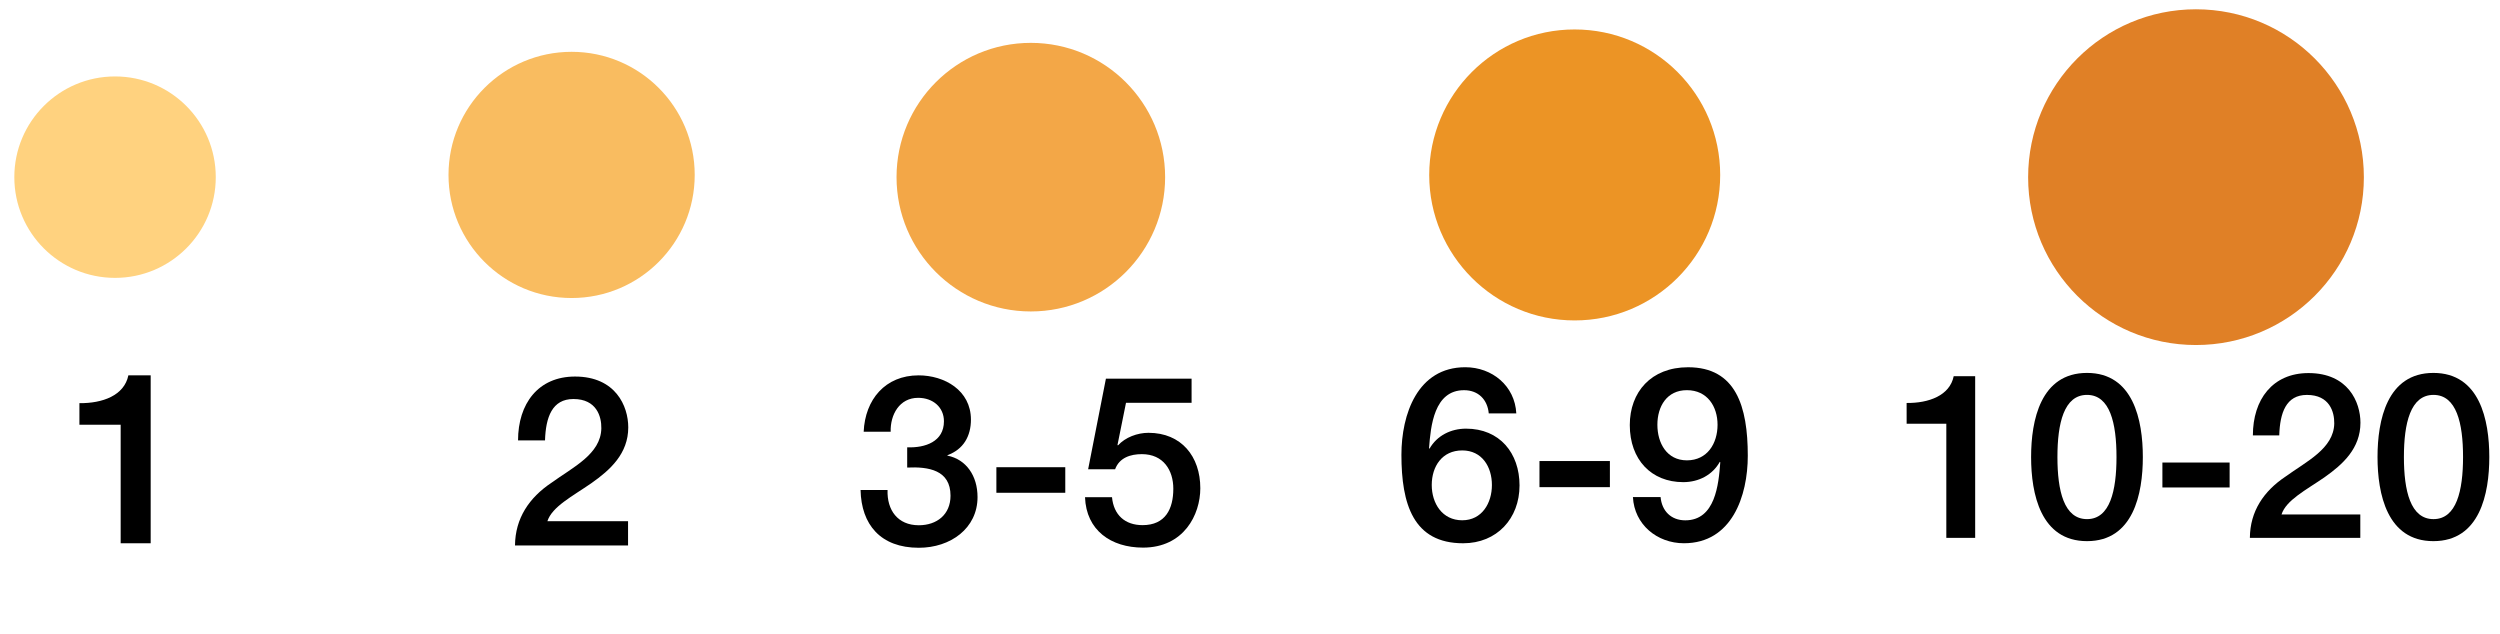
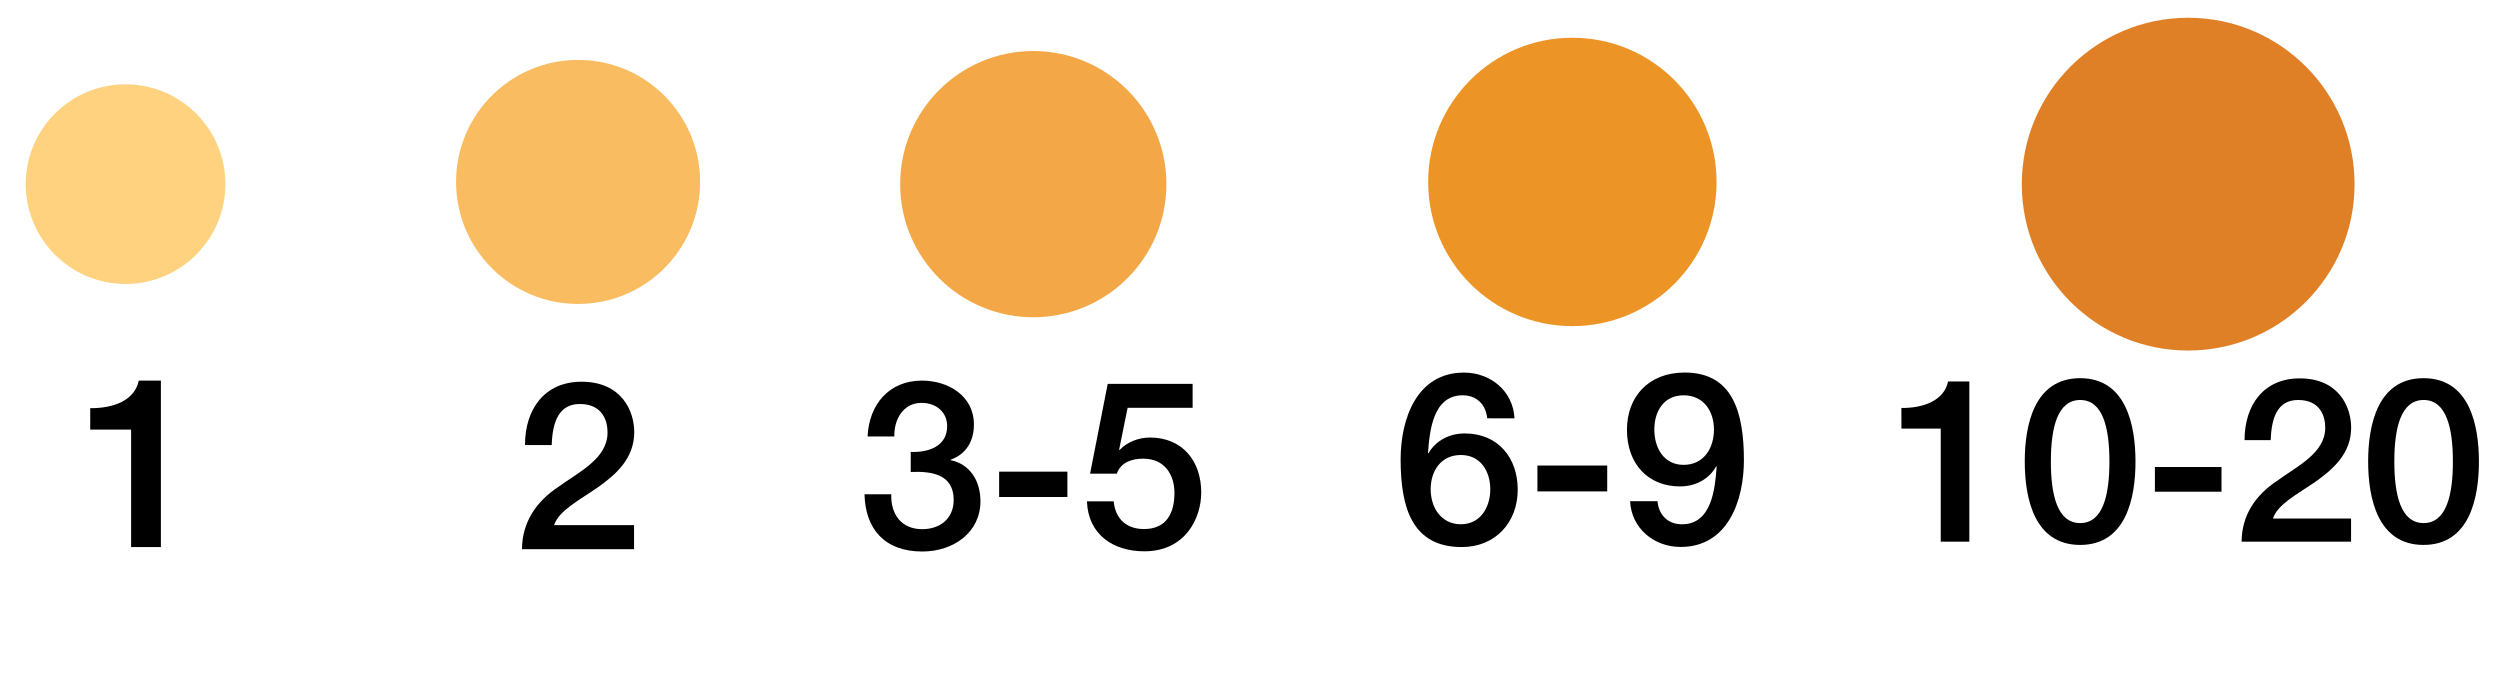
- <svg xmlns="http://www.w3.org/2000/svg" version="1.1" id="Layer_1" x="0px" y="0px" width="111.694px" height="28.293px" viewBox="0.395 10.706 111.694 28.293" enable-background="new 0.395 10.706 111.694 28.293" xml:space="preserve">
-   <path fill="#FFD27F" d="M1.035,18.622c0,2.484,2.015,4.499,4.5,4.499c2.486,0,4.5-2.018,4.5-4.499c0-2.488-2.014-4.501-4.5-4.501  C3.05,14.121,1.035,16.135,1.035,18.622z" />
+ <svg xmlns="http://www.w3.org/2000/svg" version="1.1" id="Layer_1" x="0px" y="0px" width="112.685px" height="31.177px" viewBox="-0.124 10.321 112.685 31.177" enable-background="new -0.124 10.321 112.685 31.177" xml:space="preserve">
+   <path fill="#FFD27F" d="M1.035,18.622c0,2.483,2.015,4.499,4.5,4.499c2.485,0,4.5-2.018,4.5-4.499c0-2.488-2.015-4.501-4.5-4.501  C3.05,14.121,1.035,16.135,1.035,18.622z" />
  <circle fill="#F9BC60" cx="25.933" cy="18.521" r="5.5" />
-   <path fill="#F3A747" d="M40.45,18.621c0,3.312,2.686,6,5.999,6c3.315,0,6.001-2.688,6.001-6c0-3.313-2.686-6-6.001-6  C43.135,12.621,40.45,15.308,40.45,18.621z" />
-   <path fill="#EC9425" d="M64.249,18.526c0,3.584,2.909,6.496,6.497,6.496c3.593,0,6.503-2.91,6.503-6.496  c0-3.595-2.91-6.504-6.503-6.504C67.158,12.02,64.249,14.931,64.249,18.526z" />
-   <path fill="#E08026" d="M91.007,18.627c0,4.138,3.359,7.494,7.497,7.494c4.146,0,7.503-3.357,7.503-7.494  c0-4.148-3.357-7.506-7.503-7.506C94.366,11.121,91.007,14.479,91.007,18.627z" />
+   <path fill="#F3A747" d="M40.45,18.621c0,3.313,2.686,6,5.999,6c3.314,0,6.001-2.688,6.001-6c0-3.312-2.687-6-6.001-6  C43.135,12.621,40.45,15.309,40.45,18.621z" />
+   <path fill="#EC9425" d="M64.249,18.525c0,3.584,2.91,6.496,6.498,6.496c3.592,0,6.502-2.91,6.502-6.496  c0-3.594-2.91-6.503-6.502-6.503C67.159,12.02,64.249,14.932,64.249,18.525z" />
+   <path fill="#E08026" d="M91.006,18.627c0,4.139,3.359,7.494,7.498,7.494c4.146,0,7.502-3.357,7.502-7.494  c0-4.148-3.356-7.506-7.502-7.506C94.366,11.121,91.006,14.479,91.006,18.627z" />
  <g>
-     <path d="M3.943,28.718c1.029,0.012,2.005-0.342,2.187-1.242h0.997v7.502H5.786v-5.295H3.943V28.718z" />
+     <path d="M3.943,28.718c1.029,0.013,2.006-0.342,2.188-1.241h0.997v7.502H5.786v-5.295H3.943V28.718z" />
  </g>
  <g>
-     <path d="M28.455,35.076h-5.051c0.01-1.216,0.634-2.136,1.627-2.8c0.962-0.698,2.208-1.278,2.23-2.432   c0.01-0.529-0.212-1.311-1.247-1.311c-0.951,0-1.237,0.813-1.269,1.85H23.54c0-1.639,0.898-2.854,2.546-2.854   c1.809,0,2.378,1.318,2.378,2.271c0,1.173-0.803,1.9-1.648,2.494c-0.856,0.592-1.753,1.047-1.965,1.699h3.604L28.455,35.076   L28.455,35.076z" />
+     <path d="M28.455,35.076h-5.052c0.011-1.217,0.635-2.137,1.627-2.801c0.963-0.697,2.208-1.277,2.23-2.433   c0.01-0.528-0.212-1.311-1.247-1.311c-0.951,0-1.237,0.813-1.269,1.85H23.54c0-1.639,0.897-2.854,2.546-2.854   c1.809,0,2.378,1.318,2.378,2.271c0,1.174-0.803,1.9-1.648,2.494c-0.855,0.592-1.753,1.047-1.965,1.699h3.604V35.076L28.455,35.076   z" />
  </g>
  <g>
-     <path d="M40.927,30.691c0.805,0.031,1.641-0.254,1.641-1.164c0-0.623-0.487-1.047-1.153-1.047c-0.834,0-1.248,0.752-1.227,1.515   h-1.206c0.063-1.438,0.963-2.519,2.454-2.519c1.152,0,2.338,0.666,2.338,1.979c0,0.739-0.338,1.332-1.048,1.586v0.021   c0.835,0.169,1.343,0.898,1.343,1.853c0,1.396-1.206,2.264-2.623,2.264c-1.712,0-2.57-1.037-2.603-2.58h1.206   c-0.031,0.898,0.454,1.574,1.396,1.574c0.805,0,1.417-0.477,1.417-1.32c0-1.151-0.984-1.301-1.936-1.258V30.691z" />
-     <path d="M44.911,31.58h3.078v1.142h-3.078V31.58z" />
-     <path d="M49.805,27.623h3.827v1.08h-2.93l-0.38,1.881l0.021,0.022c0.326-0.36,0.865-0.563,1.363-0.563   c1.471,0,2.316,1.059,2.316,2.476c0,1.186-0.739,2.653-2.56,2.653c-1.428,0-2.538-0.771-2.591-2.252h1.206   c0.074,0.795,0.583,1.248,1.364,1.248c1.026,0,1.375-0.729,1.375-1.629c0-0.813-0.436-1.543-1.406-1.543   c-0.507,0-1.005,0.158-1.195,0.676h-1.205L49.805,27.623z" />
+     <path d="M40.927,30.691c0.805,0.031,1.641-0.254,1.641-1.164c0-0.623-0.486-1.047-1.152-1.047c-0.834,0-1.248,0.752-1.228,1.515   h-1.206c0.063-1.438,0.963-2.519,2.454-2.519c1.152,0,2.338,0.666,2.338,1.979c0,0.738-0.338,1.332-1.048,1.586v0.021   c0.835,0.168,1.343,0.896,1.343,1.853c0,1.396-1.206,2.265-2.623,2.265c-1.712,0-2.569-1.037-2.603-2.58h1.206   c-0.031,0.897,0.454,1.573,1.396,1.573c0.806,0,1.417-0.478,1.417-1.319c0-1.15-0.983-1.302-1.936-1.259L40.927,30.691   L40.927,30.691z" />
+     <path d="M44.911,31.58h3.077v1.143h-3.077V31.58z" />
+     <path d="M49.805,27.623h3.827v1.08h-2.93l-0.381,1.881l0.021,0.021c0.326-0.359,0.865-0.563,1.363-0.563   c1.471,0,2.315,1.06,2.315,2.478c0,1.186-0.738,2.651-2.56,2.651c-1.428,0-2.538-0.771-2.591-2.252h1.206   c0.073,0.795,0.583,1.248,1.363,1.248c1.026,0,1.375-0.729,1.375-1.629c0-0.813-0.436-1.543-1.405-1.543   c-0.508,0-1.006,0.157-1.195,0.676H49.01L49.805,27.623z" />
  </g>
  <g>
-     <path d="M66.909,29.175c-0.056-0.615-0.466-1.036-1.104-1.036c-1.339,0-1.49,1.599-1.564,2.593l0.021,0.021   c0.336-0.592,0.963-0.896,1.633-0.896c1.502,0,2.389,1.091,2.389,2.538c0,1.471-1.006,2.583-2.52,2.583   c-2.228,0-2.757-1.751-2.757-3.953c0-1.805,0.715-3.912,2.854-3.912c1.199,0,2.216,0.832,2.279,2.063L66.909,29.175L66.909,29.175z    M67.05,32.375c0-0.812-0.441-1.545-1.326-1.545c-0.897,0-1.362,0.713-1.362,1.545c0,0.817,0.466,1.576,1.362,1.576   C66.605,33.951,67.05,33.184,67.05,32.375z" />
-     <path d="M69.175,31.304h3.146v1.167h-3.146V31.304z" />
-     <path d="M74.586,32.914c0.056,0.617,0.464,1.039,1.104,1.039c1.34,0,1.49-1.6,1.563-2.593l-0.021-0.021   c-0.323,0.584-0.939,0.908-1.633,0.908c-1.428,0-2.389-1.006-2.389-2.551c0-1.47,0.95-2.582,2.604-2.582   c2.139,0,2.668,1.75,2.668,3.952c0,1.806-0.713,3.911-2.854,3.911c-1.196,0-2.215-0.833-2.278-2.063h1.231v-0.002H74.586z    M74.443,29.683c0,0.82,0.422,1.59,1.318,1.59c0.915,0,1.37-0.757,1.37-1.59c0-0.811-0.452-1.545-1.37-1.545   C74.866,28.138,74.443,28.863,74.443,29.683z" />
+     <path d="M66.909,29.175c-0.057-0.614-0.467-1.036-1.104-1.036c-1.34,0-1.49,1.601-1.563,2.594l0.021,0.021   c0.336-0.592,0.963-0.896,1.633-0.896c1.502,0,2.39,1.092,2.39,2.537c0,1.473-1.007,2.584-2.521,2.584   c-2.228,0-2.757-1.752-2.757-3.953c0-1.806,0.715-3.911,2.854-3.911c1.199,0,2.217,0.831,2.279,2.063L66.909,29.175L66.909,29.175z    M67.049,32.375c0-0.813-0.44-1.545-1.325-1.545c-0.896,0-1.362,0.713-1.362,1.545c0,0.816,0.467,1.576,1.362,1.576   C66.605,33.951,67.049,33.184,67.049,32.375z" />
+     <path d="M69.174,31.305h3.146v1.166h-3.146V31.305z" />
+     <path d="M74.586,32.914c0.056,0.617,0.463,1.039,1.104,1.039c1.34,0,1.49-1.6,1.563-2.594l-0.021-0.021   c-0.321,0.584-0.938,0.908-1.633,0.908c-1.429,0-2.39-1.006-2.39-2.553c0-1.469,0.951-2.58,2.604-2.58   c2.14,0,2.668,1.75,2.668,3.951c0,1.807-0.713,3.91-2.854,3.91c-1.195,0-2.215-0.832-2.277-2.063h1.23V32.91h0.006V32.914z    M74.443,29.684c0,0.819,0.423,1.59,1.318,1.59c0.915,0,1.37-0.758,1.37-1.59c0-0.812-0.452-1.545-1.37-1.545   C74.866,28.139,74.443,28.863,74.443,29.684z" />
  </g>
  <g>
-     <path d="M85.578,28.71c0.99,0.011,1.929-0.332,2.104-1.197h0.959v7.223h-1.289v-5.098h-1.773L85.578,28.71L85.578,28.71z" />
-     <path d="M96.132,31.125c0,1.642-0.423,3.758-2.494,3.758c-2.074,0-2.498-2.116-2.498-3.758c0-1.644,0.424-3.758,2.498-3.758   C95.709,27.367,96.132,29.482,96.132,31.125z M94.955,31.125c0-1.508-0.289-2.776-1.317-2.776c-1.033,0-1.322,1.271-1.322,2.776   s0.289,2.774,1.322,2.774C94.666,33.9,94.955,32.63,94.955,31.125z" />
-     <path d="M97.006,31.371h3.003v1.114h-3.003V31.371z" />
-     <path d="M105.848,34.736h-4.934c0.009-1.188,0.618-2.086,1.589-2.735c0.938-0.681,2.156-1.248,2.181-2.373   c0.008-0.517-0.207-1.278-1.221-1.278c-0.93,0-1.207,0.795-1.236,1.809h-1.179c0-1.602,0.878-2.785,2.485-2.785   c1.766,0,2.321,1.291,2.321,2.219c0,1.145-0.782,1.856-1.607,2.438c-0.838,0.577-1.714,1.021-1.919,1.66h3.52V34.736z" />
-     <path d="M111.611,31.125c0,1.642-0.424,3.758-2.498,3.758c-2.072,0-2.496-2.116-2.496-3.758c0-1.644,0.423-3.758,2.496-3.758   C111.188,27.367,111.611,29.482,111.611,31.125z M110.438,31.125c0-1.508-0.289-2.776-1.321-2.776   c-1.031,0-1.321,1.271-1.321,2.776s0.29,2.774,1.321,2.774C110.146,33.9,110.438,32.63,110.438,31.125z" />
+     <path d="M85.579,28.71c0.988,0.011,1.928-0.332,2.104-1.196h0.959v7.223h-1.289v-5.098h-1.771L85.579,28.71L85.579,28.71z" />
+     <path d="M96.131,31.125c0,1.643-0.422,3.758-2.493,3.758c-2.074,0-2.498-2.115-2.498-3.758c0-1.645,0.424-3.758,2.498-3.758   C95.709,27.367,96.131,29.482,96.131,31.125z M94.956,31.125c0-1.508-0.289-2.775-1.317-2.775c-1.033,0-1.322,1.271-1.322,2.775   s0.289,2.773,1.322,2.773C94.667,33.9,94.956,32.63,94.956,31.125z" />
+     <path d="M97.006,31.371h3.002v1.113h-3.002V31.371z" />
+     <path d="M105.848,34.736h-4.934c0.008-1.188,0.617-2.086,1.588-2.735c0.938-0.681,2.156-1.248,2.182-2.373   c0.008-0.517-0.207-1.278-1.221-1.278c-0.93,0-1.207,0.795-1.236,1.811h-1.18c0-1.604,0.879-2.785,2.486-2.785   c1.766,0,2.319,1.291,2.319,2.219c0,1.146-0.782,1.856-1.606,2.438c-0.838,0.575-1.713,1.021-1.918,1.659h3.52V34.736z" />
+     <path d="M111.611,31.125c0,1.643-0.424,3.758-2.498,3.758c-2.071,0-2.495-2.115-2.495-3.758c0-1.645,0.424-3.758,2.495-3.758   C111.188,27.367,111.611,29.482,111.611,31.125z M110.438,31.125c0-1.508-0.289-2.775-1.32-2.775s-1.32,1.271-1.32,2.775   s0.289,2.773,1.32,2.773C110.146,33.9,110.438,32.63,110.438,31.125z" />
  </g>
</svg>
